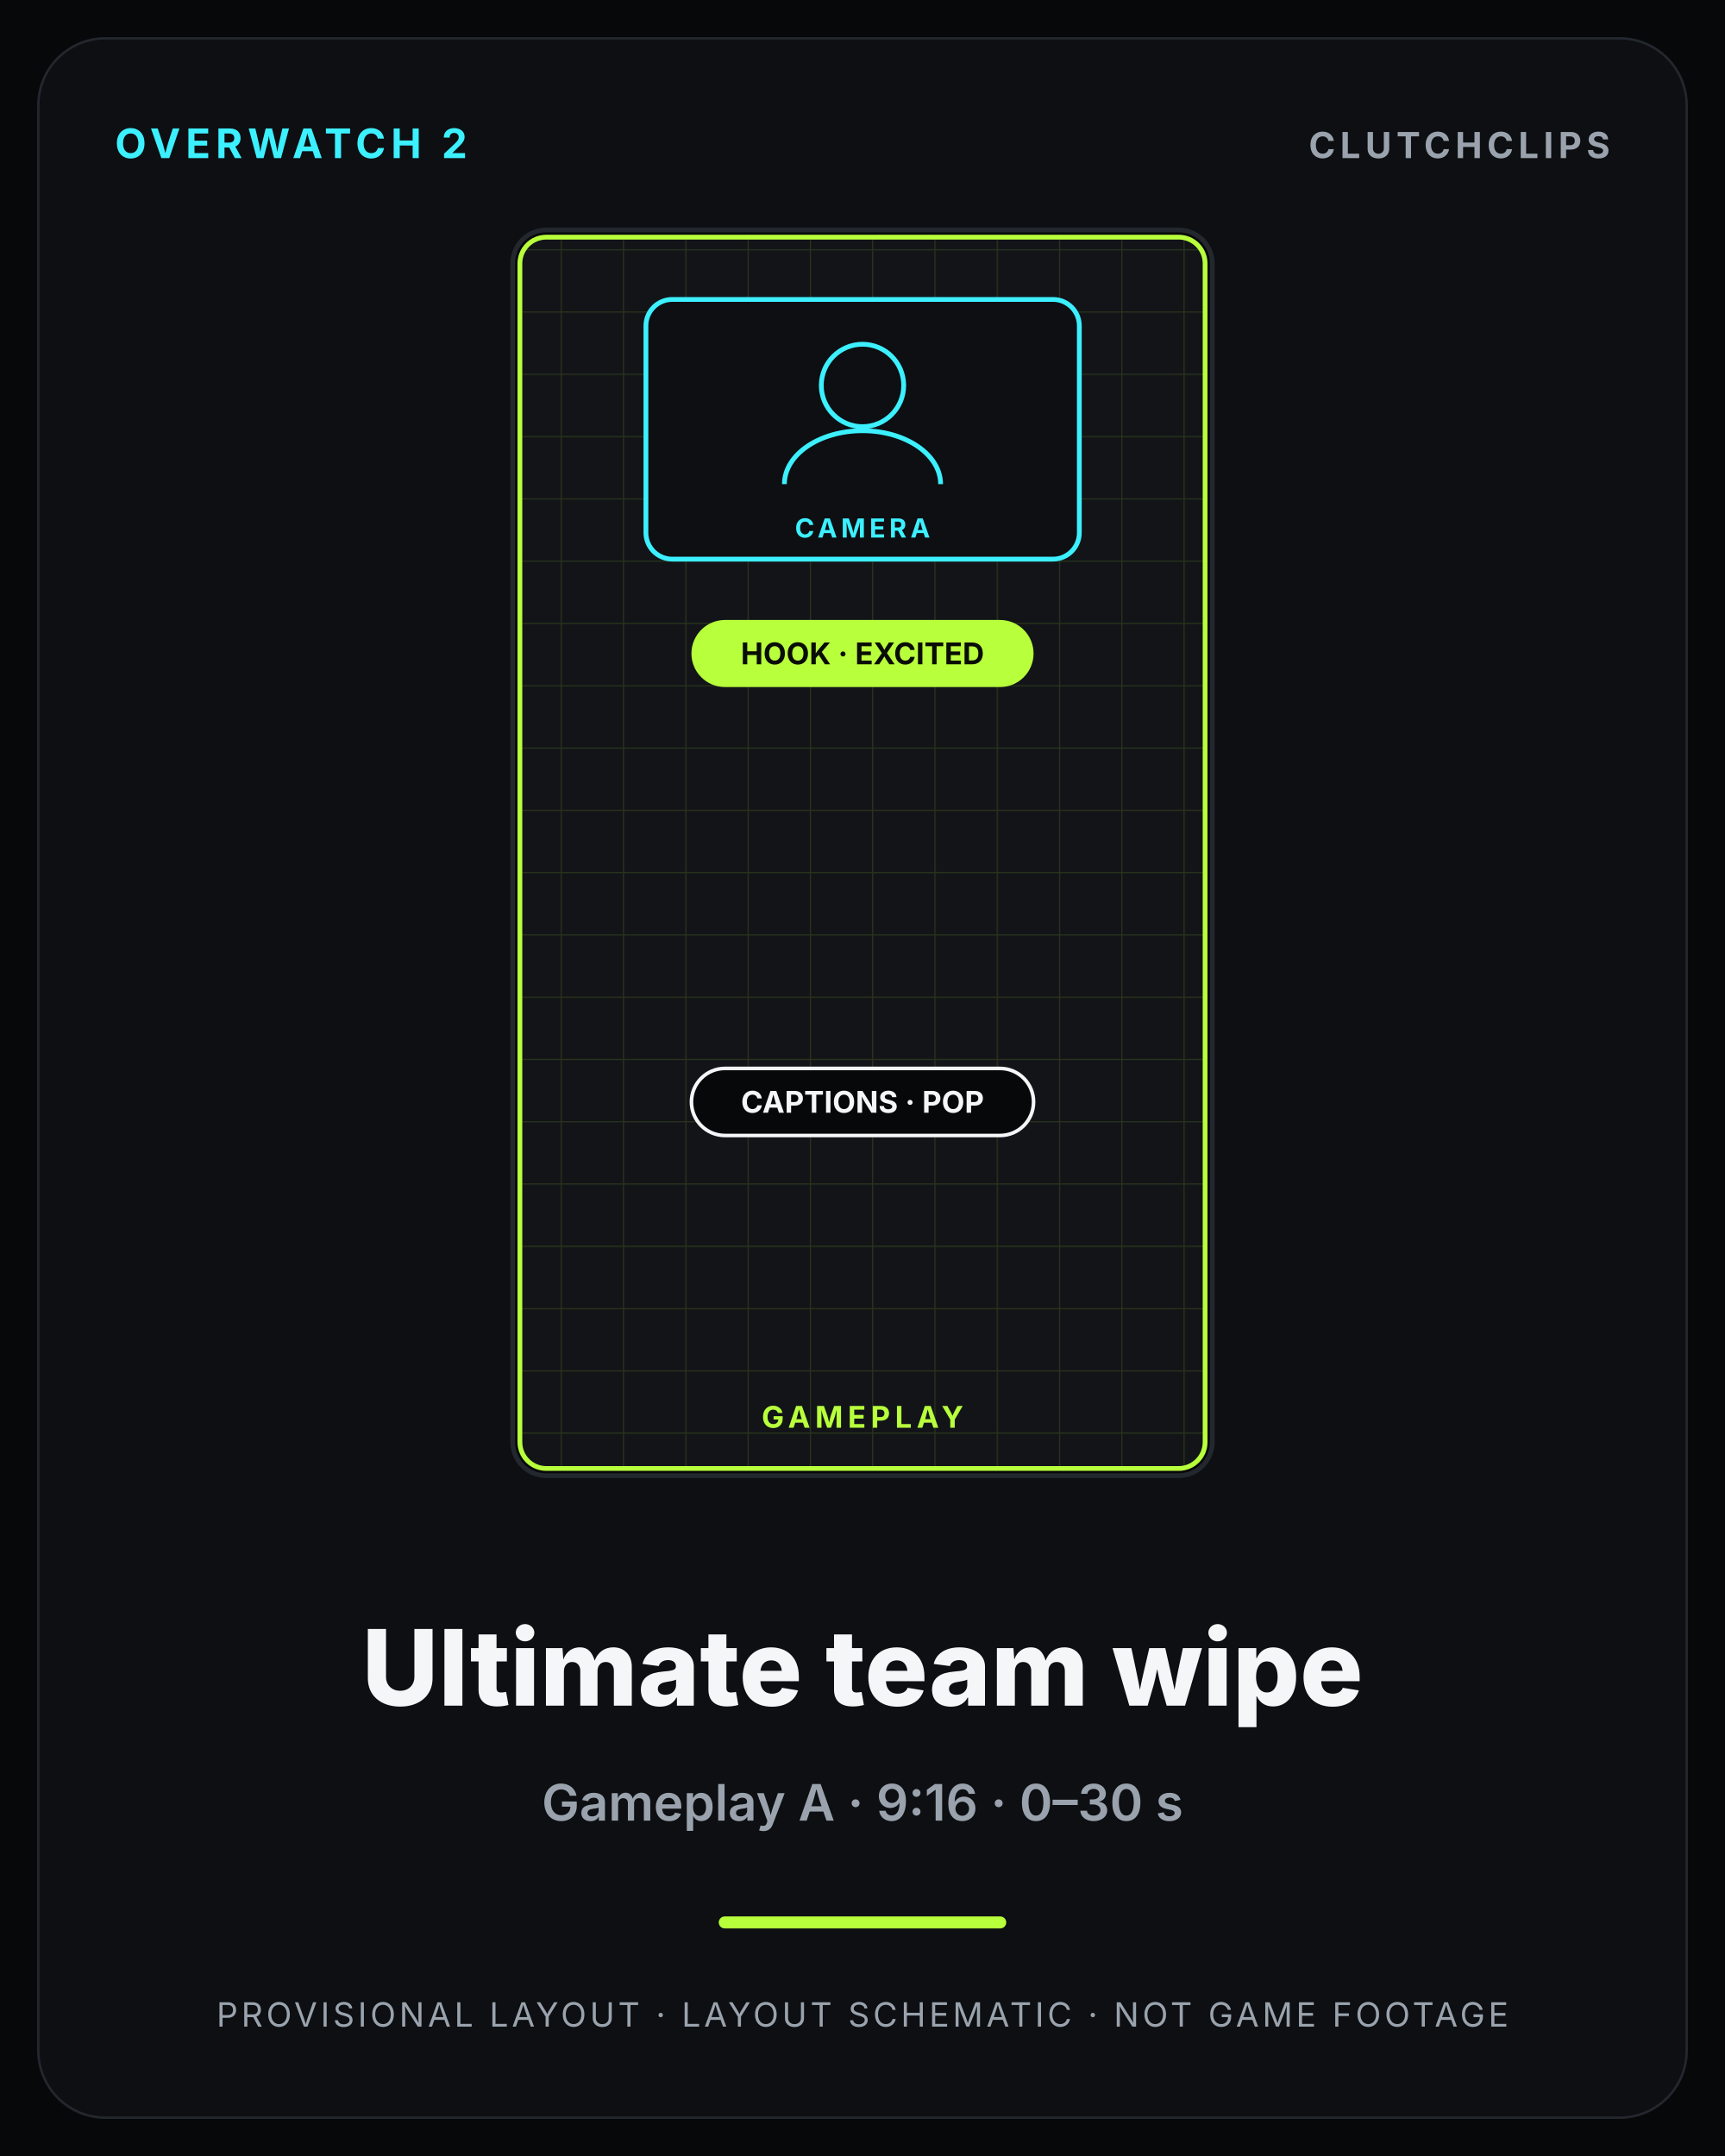
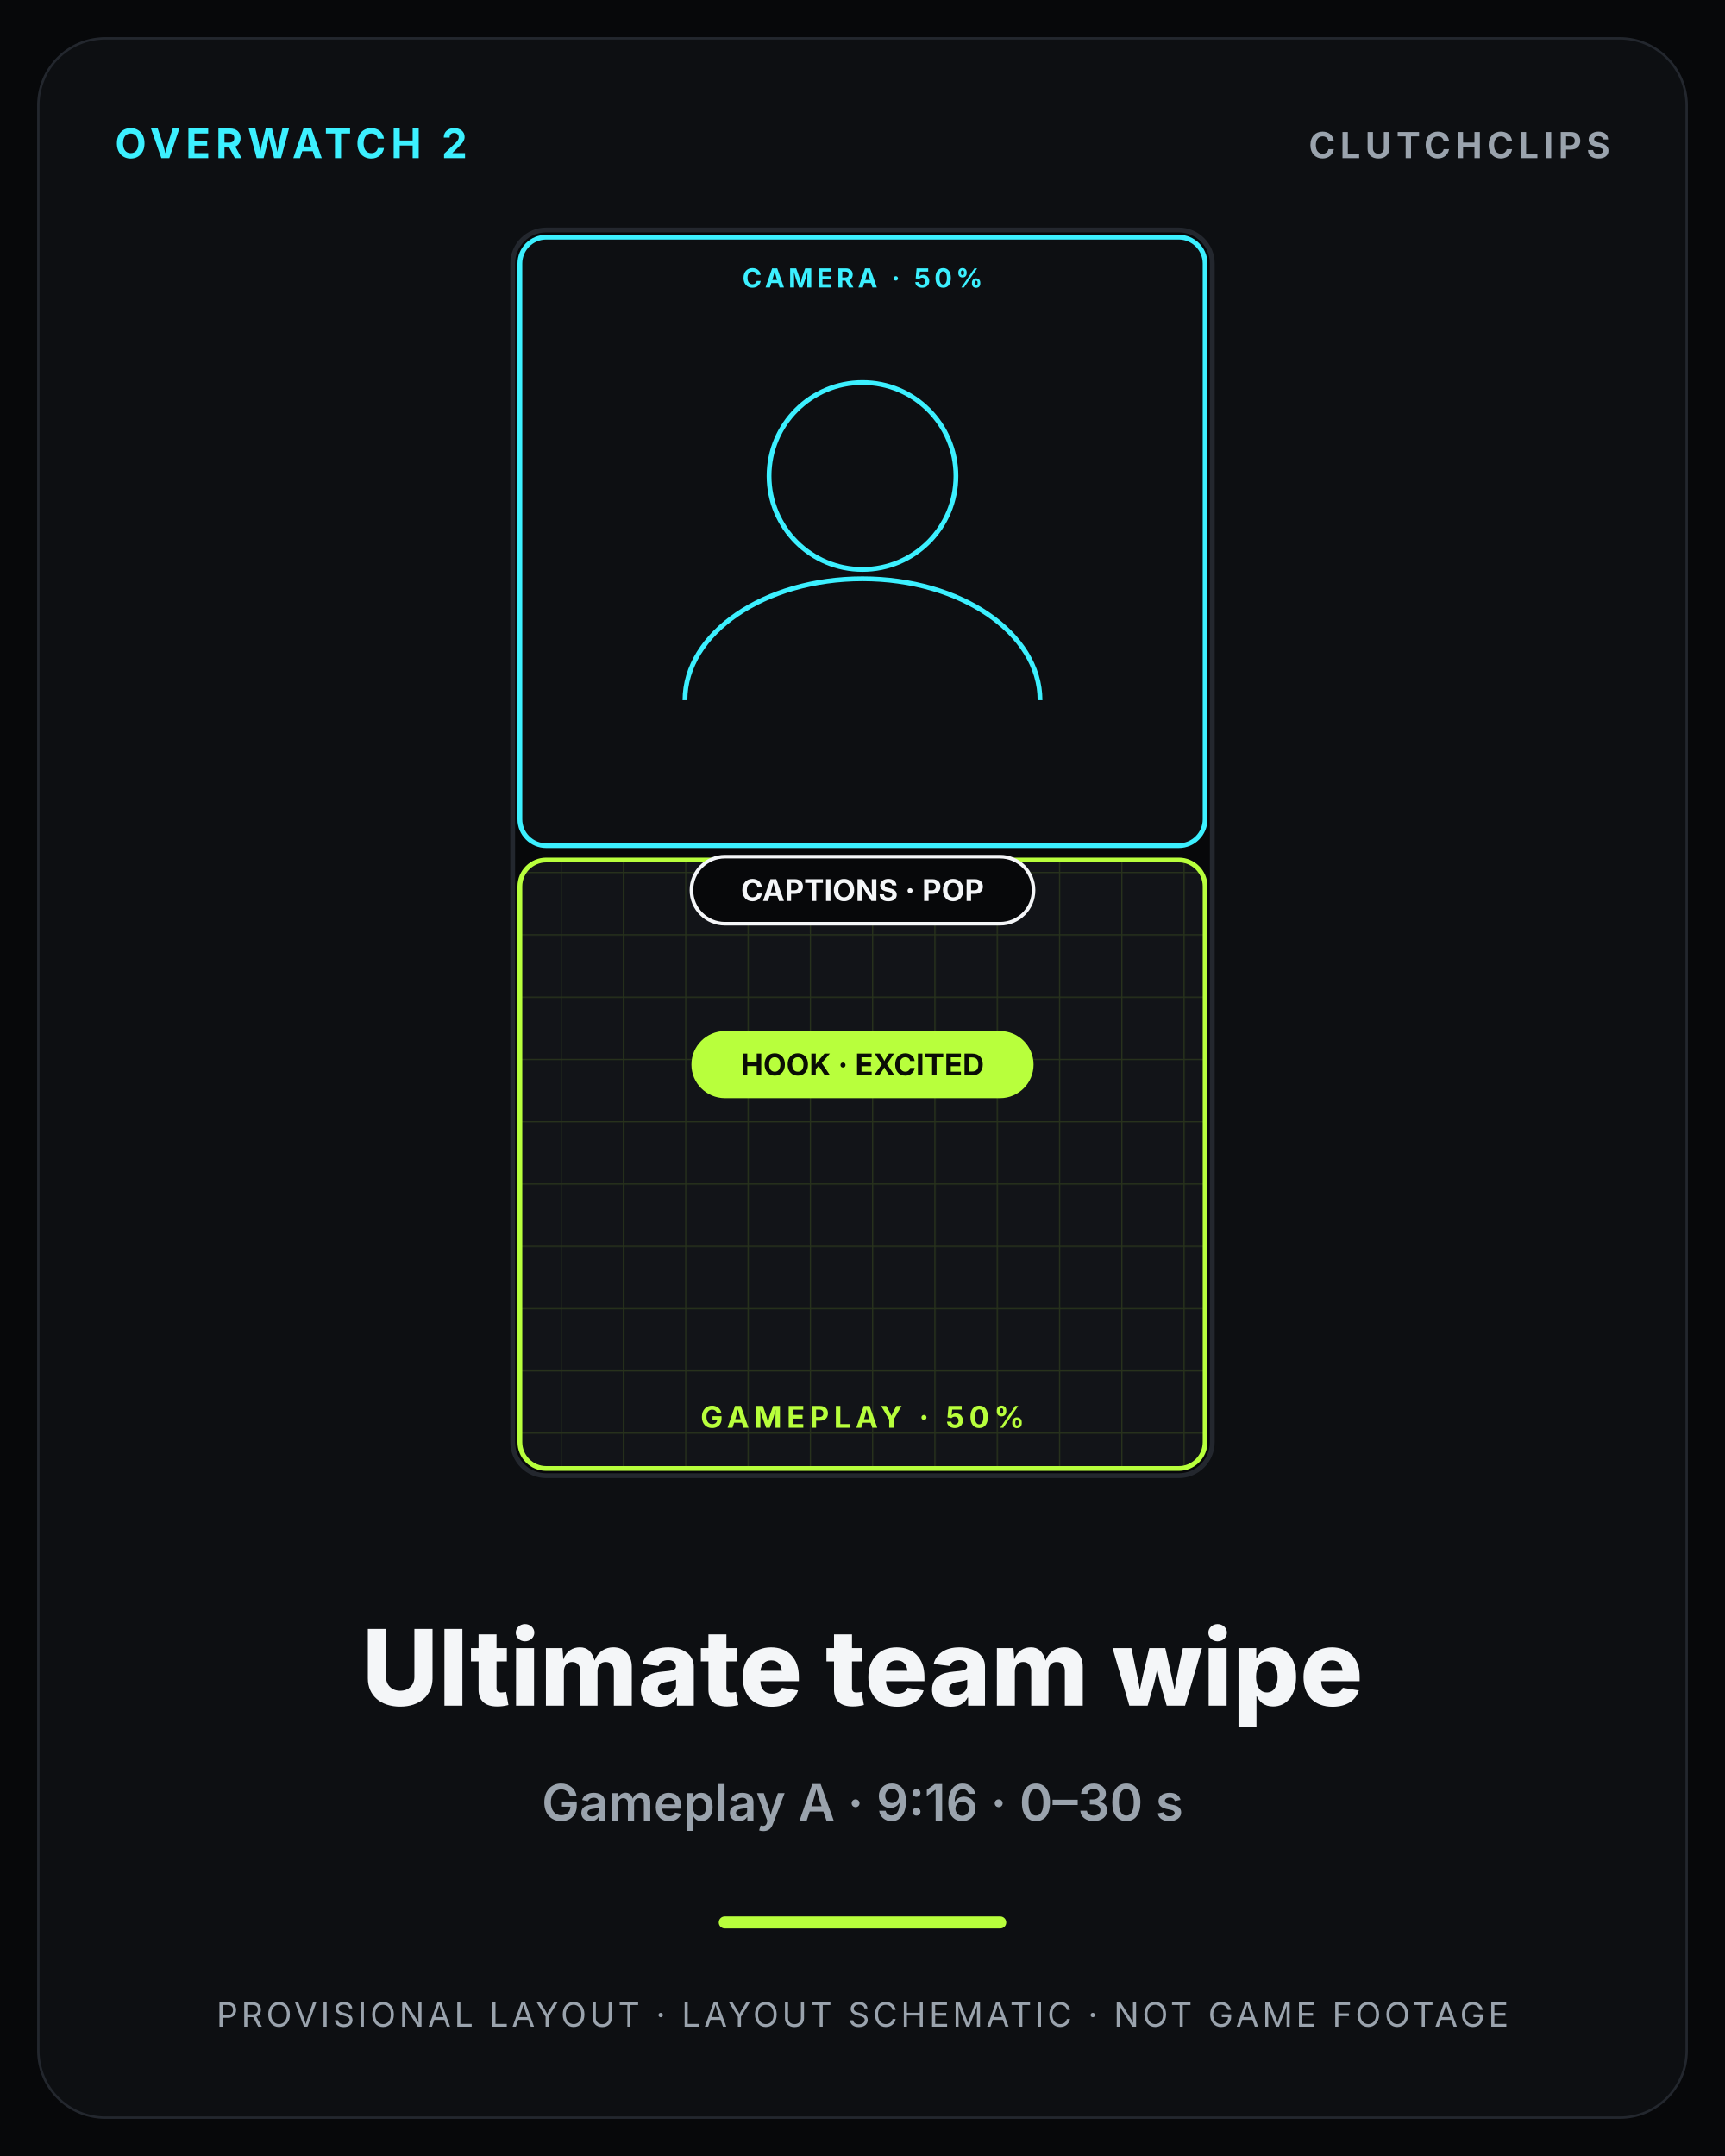
<svg xmlns="http://www.w3.org/2000/svg" viewBox="0 0 720 900" width="720" height="900" role="img" aria-label="Ultimate team wipe: Gameplay A layout, 9:16" font-family="Inter, 'Helvetica Neue', Arial, sans-serif">
  <defs>
    <pattern id="grid" width="26" height="26" patternUnits="userSpaceOnUse">
      <path d="M26 0H0V26" fill="none" stroke="#b8ff3c" stroke-opacity="0.13" stroke-width="1" />
    </pattern>
  </defs>
  <rect width="720" height="900" fill="#07080a" />
  <rect x="16" y="16" width="688" height="868" rx="28" fill="#0d0f12" stroke="#23272e" />
  <text x="48" y="66" font-size="17" font-weight="700" letter-spacing="2.2" fill="#3cf0ff">OVERWATCH 2</text>
  <text x="672" y="66" text-anchor="end" font-size="15" font-weight="700" letter-spacing="2" fill="#9aa3ad">CLUTCHCLIPS</text>
  <rect x="214" y="96" width="292" height="520" rx="14" fill="#07080a" stroke="#23272e" stroke-width="2" />
-   <rect x="217" y="99" width="286" height="514" rx="11" fill="#121418" />
-   <rect x="217" y="99" width="286" height="514" rx="11" fill="url(#grid)" stroke="#b8ff3c" stroke-width="2" />
-   <text x="360" y="596" text-anchor="middle" font-size="12.5" font-weight="700" letter-spacing="2" fill="#b8ff3c">GAMEPLAY</text>
-   <rect x="269.6" y="125" width="180.9" height="108.4" rx="11" fill="#0d0f12" stroke="#3cf0ff" stroke-width="2" />
-   <circle cx="360" cy="160.9" r="17.2" fill="none" stroke="#3cf0ff" stroke-width="2" />
-   <path d="M327.4 202.1a32.6 22.3 0 0 1 65.2 0" fill="none" stroke="#3cf0ff" stroke-width="2" />
-   <text x="360" y="224.4" text-anchor="middle" font-size="11" font-weight="700" letter-spacing="1.6" fill="#3cf0ff">CAMERA</text>
-   <rect x="288.6" y="258.8" width="142.8" height="28" rx="14" fill="#b8ff3c" />
-   <text x="360" y="277.3" text-anchor="middle" font-size="12.5" font-weight="700" textLength="114.8" lengthAdjust="spacingAndGlyphs" fill="#0a0d05">HOOK · EXCITED</text>
-   <rect x="288.6" y="446" width="142.8" height="28" rx="14" fill="#07080a" stroke="#f4f6f8" stroke-width="1.5" />
-   <text x="360" y="464.5" text-anchor="middle" font-size="12.5" font-weight="700" textLength="114.8" lengthAdjust="spacingAndGlyphs" fill="#f4f6f8">CAPTIONS · POP</text>
+   <rect x="217" y="359" width="286" height="254" rx="11" fill="#121418" />
+   <rect x="217" y="359" width="286" height="254" rx="11" fill="url(#grid)" stroke="#b8ff3c" stroke-width="2" />
+   <text x="360" y="596" text-anchor="middle" font-size="12.5" font-weight="700" letter-spacing="2" fill="#b8ff3c">GAMEPLAY · 50%</text>
+   <rect x="217" y="99" width="286" height="254" rx="11" fill="#0d0f12" stroke="#3cf0ff" stroke-width="2" />
+   <circle cx="360" cy="198.7" r="39" fill="none" stroke="#3cf0ff" stroke-width="2" />
+   <path d="M285.9 292.3a74.1 50.7 0 0 1 148.2 0" fill="none" stroke="#3cf0ff" stroke-width="2" />
+   <text x="360" y="120" text-anchor="middle" font-size="11" font-weight="700" letter-spacing="1.6" fill="#3cf0ff">CAMERA · 50%</text>
+   <rect x="288.6" y="430.4" width="142.8" height="28" rx="14" fill="#b8ff3c" />
+   <text x="360" y="448.9" text-anchor="middle" font-size="12.5" font-weight="700" textLength="114.8" lengthAdjust="spacingAndGlyphs" fill="#0a0d05">HOOK · EXCITED</text>
+   <rect x="288.6" y="357.6" width="142.8" height="28" rx="14" fill="#07080a" stroke="#f4f6f8" stroke-width="1.5" />
+   <text x="360" y="376.1" text-anchor="middle" font-size="12.5" font-weight="700" textLength="114.8" lengthAdjust="spacingAndGlyphs" fill="#f4f6f8">CAPTIONS · POP</text>
  <text x="360" y="712" text-anchor="middle" font-size="44" font-weight="800" fill="#f4f6f8">Ultimate team wipe</text>
  <text x="360" y="760" text-anchor="middle" font-size="21" font-weight="600" fill="#9aa3ad">Gameplay A  ·  9:16  ·  0–30 s</text>
  <rect x="300" y="800" width="120" height="5" rx="2.5" fill="#b8ff3c" />
  <text x="360" y="846" text-anchor="middle" font-size="14" letter-spacing="1.4" fill="#9aa3ad">PROVISIONAL LAYOUT · LAYOUT SCHEMATIC · NOT GAME FOOTAGE</text>
</svg>
